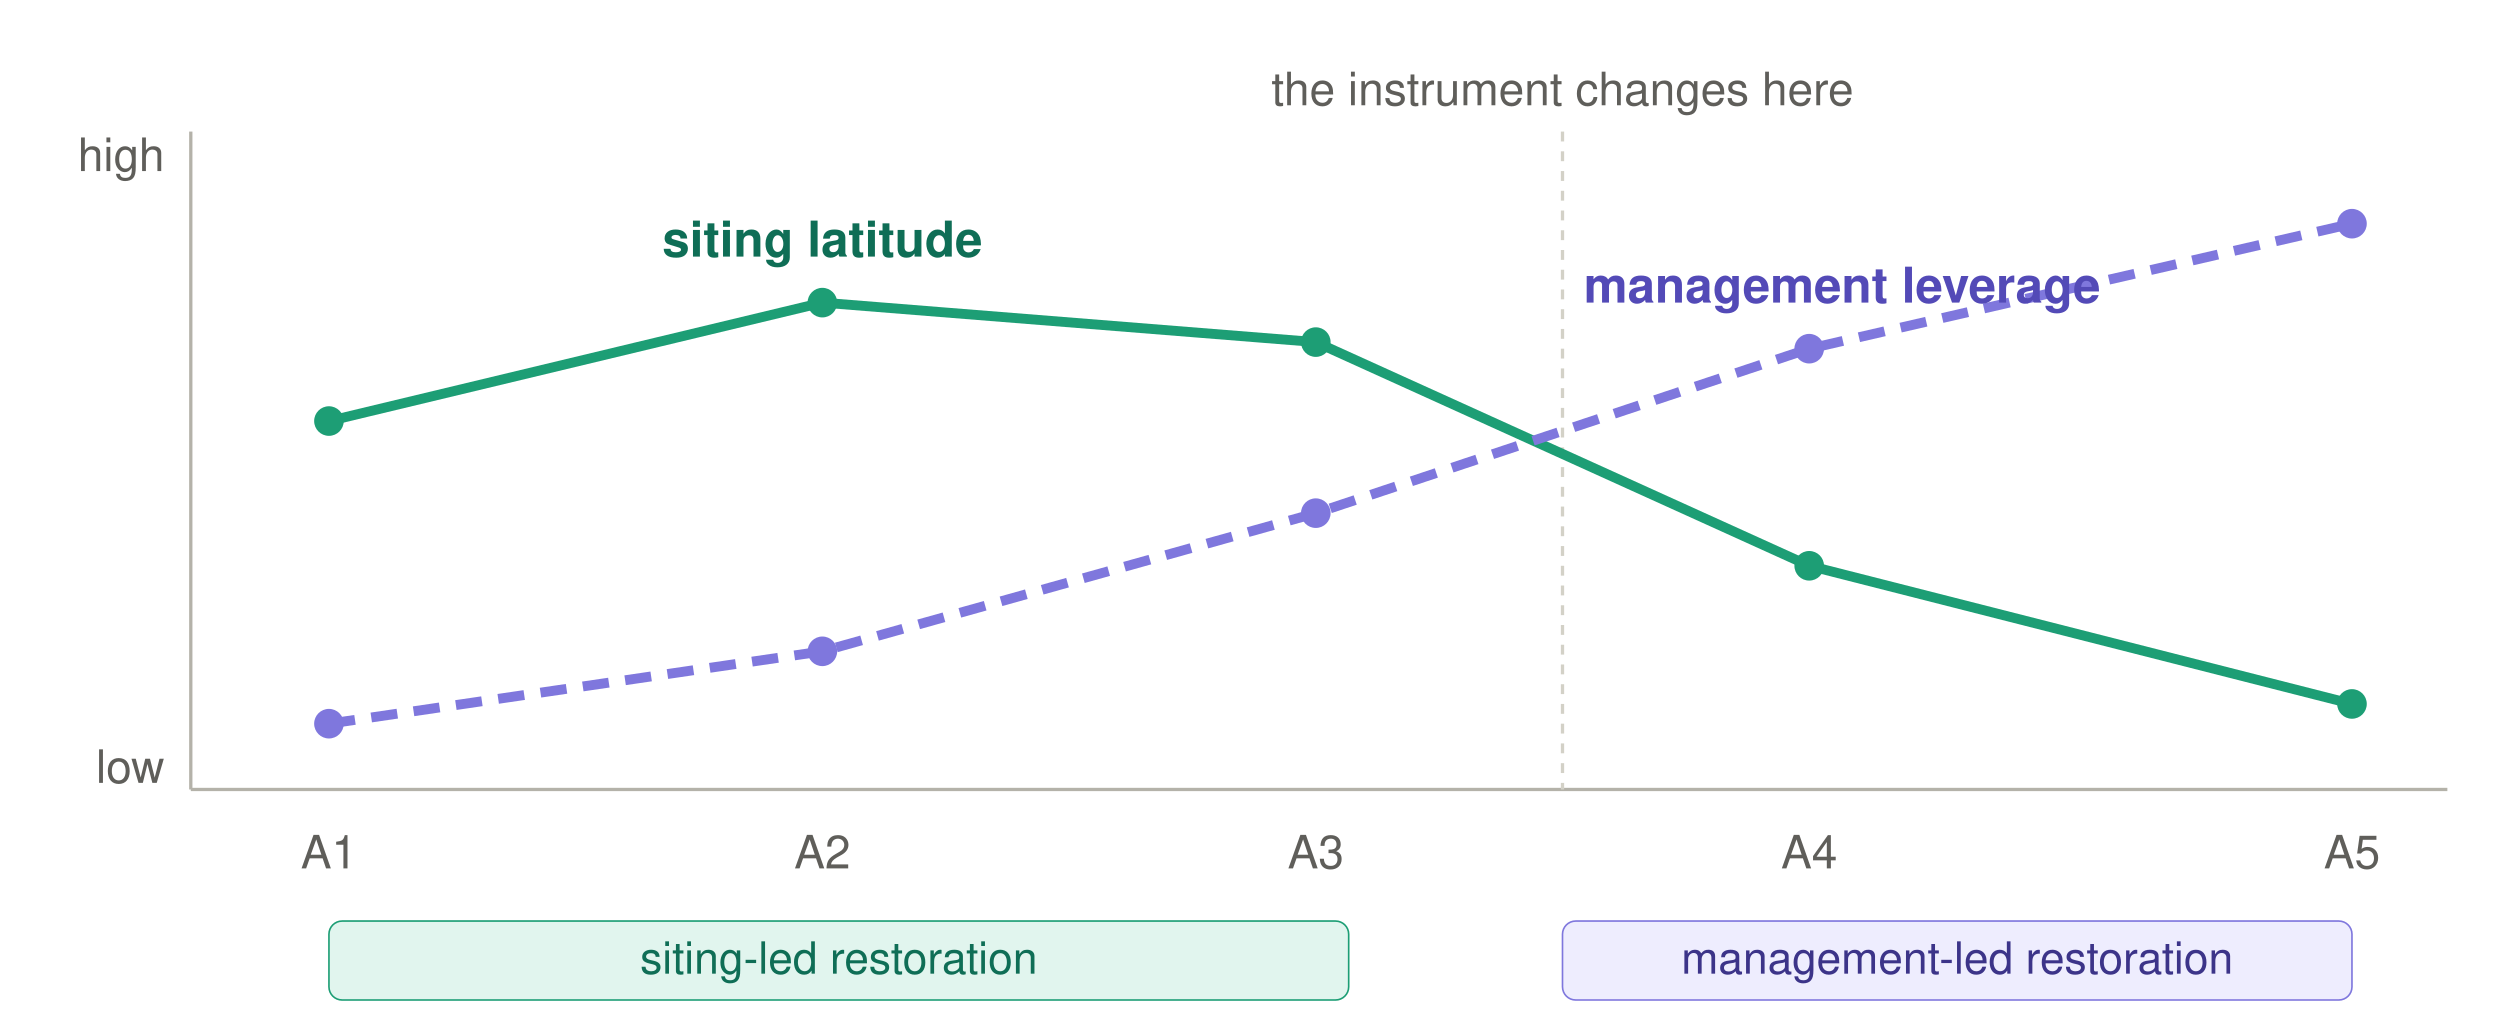
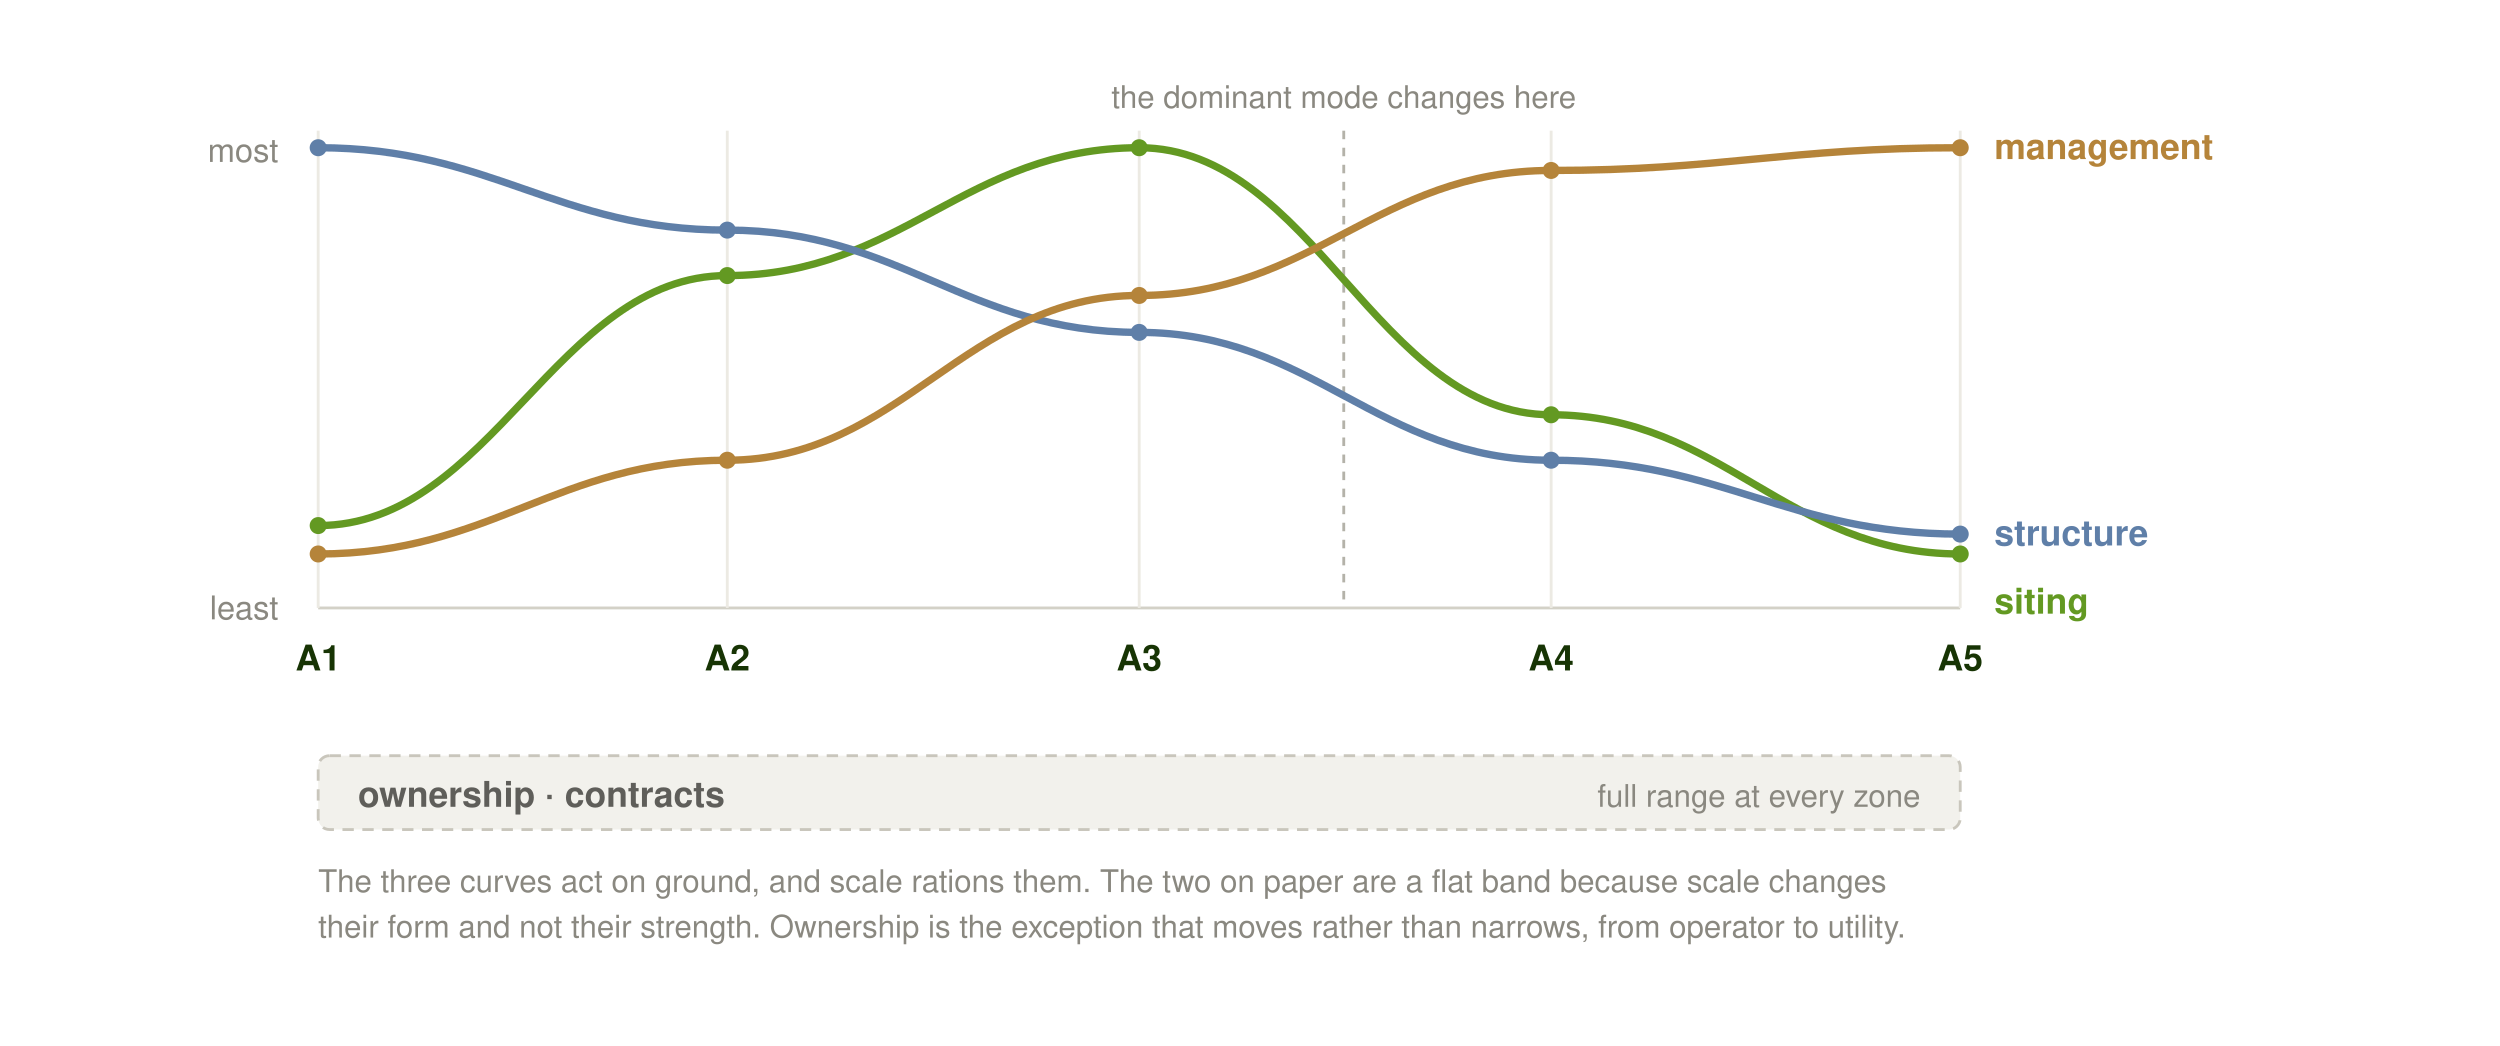
- <svg xmlns="http://www.w3.org/2000/svg" width="760" height="312" viewBox="0 0 760 312" role="img">
+ <svg xmlns="http://www.w3.org/2000/svg" width="880" height="368" viewBox="0 0 880 368" role="img">
  <style>
text{font-family:ui-sans-serif,system-ui,-apple-system,"Segoe UI",Helvetica,Arial,sans-serif}
- .ts{font-size:14px;fill:#5f5e5a}
- .rl{font-size:15px;font-weight:600}
- .lg{font-size:13.5px}
- .fn{font-size:13px;fill:#5f5e5a}
- .ax{stroke:#b4b2a9;stroke-width:1}
- .gl{stroke:#d3d1c7;stroke-width:1;stroke-dasharray:3 3}
+ .ax{font-size:11.5px;fill:#8a8880}
+ .zl{font-size:12.5px;font-weight:600;fill:#173404}
+ .cl{font-size:12.5px;font-weight:600}
+ .cs{font-size:11px;fill:#75736c}
+ .nt{font-size:11px;fill:#8a8880}
+ .pl{font-size:12.5px;font-weight:600;fill:#5f5e5a}
</style>
-   <line class="ax" x1="58" y1="40" x2="58" y2="240" />
-   <line class="ax" x1="58" y1="240" x2="744" y2="240" />
-   <text class="ts" x="50" y="52" text-anchor="end">high</text>
-   <text class="ts" x="50" y="238" text-anchor="end">low</text>
-   <line class="gl" x1="475" y1="40" x2="475" y2="240" />
-   <text class="ts" x="475" y="32" text-anchor="middle">the instrument changes here</text>
-   <path d="M100 128 L250 92 L400 104 L550 172 L715 214" fill="none" stroke="#1D9E75" stroke-width="3" />
-   <path d="M100 220 L250 198 L400 156 L550 106 L715 68" fill="none" stroke="#7F77DD" stroke-width="3" stroke-dasharray="8 5" />
-   <circle cx="100" cy="128" r="4.5" fill="#1D9E75" />
-   <circle cx="250" cy="92" r="4.5" fill="#1D9E75" />
-   <circle cx="400" cy="104" r="4.5" fill="#1D9E75" />
-   <circle cx="550" cy="172" r="4.5" fill="#1D9E75" />
-   <circle cx="715" cy="214" r="4.5" fill="#1D9E75" />
-   <circle cx="100" cy="220" r="4.5" fill="#7F77DD" />
-   <circle cx="250" cy="198" r="4.5" fill="#7F77DD" />
-   <circle cx="400" cy="156" r="4.5" fill="#7F77DD" />
-   <circle cx="550" cy="106" r="4.5" fill="#7F77DD" />
-   <circle cx="715" cy="68" r="4.5" fill="#7F77DD" />
-   <text class="rl" x="250" y="78" text-anchor="middle" fill="#0F6E56">siting latitude</text>
-   <text class="rl" x="560" y="92" text-anchor="middle" fill="#534AB7">management leverage</text>
-   <text class="ts" x="100" y="264" text-anchor="middle">A1</text>
-   <text class="ts" x="250" y="264" text-anchor="middle">A2</text>
-   <text class="ts" x="400" y="264" text-anchor="middle">A3</text>
-   <text class="ts" x="550" y="264" text-anchor="middle">A4</text>
-   <text class="ts" x="715" y="264" text-anchor="middle">A5</text>
-   <rect x="100" y="280" width="310" height="24" rx="4" fill="#E1F5EE" stroke="#1D9E75" stroke-width="0.5" />
-   <rect x="475" y="280" width="240" height="24" rx="4" fill="#EEEDFE" stroke="#7F77DD" stroke-width="0.5" />
-   <text class="lg" x="255" y="296" text-anchor="middle" fill="#0F6E56">siting-led restoration</text>
-   <text class="lg" x="595" y="296" text-anchor="middle" fill="#3C3489">management-led restoration</text>
+   <text class="ax" x="98" y="57" text-anchor="end">most</text>
+   <text class="ax" x="98" y="218" text-anchor="end">least</text>
+   <line x1="112" y1="214" x2="690" y2="214" stroke="#d3d1c7" stroke-width="1" />
+   <line x1="112" y1="46" x2="112" y2="214" stroke="#eceae3" stroke-width="1" />
+   <text class="zl" x="112" y="236" text-anchor="middle">A1</text>
+   <line x1="256" y1="46" x2="256" y2="214" stroke="#eceae3" stroke-width="1" />
+   <text class="zl" x="256" y="236" text-anchor="middle">A2</text>
+   <line x1="401" y1="46" x2="401" y2="214" stroke="#eceae3" stroke-width="1" />
+   <text class="zl" x="401" y="236" text-anchor="middle">A3</text>
+   <line x1="546" y1="46" x2="546" y2="214" stroke="#eceae3" stroke-width="1" />
+   <text class="zl" x="546" y="236" text-anchor="middle">A4</text>
+   <line x1="690" y1="46" x2="690" y2="214" stroke="#eceae3" stroke-width="1" />
+   <text class="zl" x="690" y="236" text-anchor="middle">A5</text>
+   <line x1="473" y1="46" x2="473" y2="214" stroke="#b4b2a9" stroke-width="1" stroke-dasharray="3 3" />
+   <text class="nt" x="473" y="38" text-anchor="middle">the dominant mode changes here</text>
+   <path d="M112,185 C173,185 196,97 256,97 C317,97 340,52 401,52 C462,52 485,146 546,146 C606,146 629,195 690,195" fill="none" stroke="#639922" stroke-width="2.6" stroke-linecap="round" />
+   <circle cx="112" cy="185" r="3" fill="#639922" />
+   <circle cx="256" cy="97" r="3" fill="#639922" />
+   <circle cx="401" cy="52" r="3" fill="#639922" />
+   <circle cx="546" cy="146" r="3" fill="#639922" />
+   <circle cx="690" cy="195" r="3" fill="#639922" />
+   <path d="M112,52 C173,52 196,81 256,81 C317,81 340,117 401,117 C462,117 485,162 546,162 C606,162 629,188 690,188" fill="none" stroke="#5f7fa8" stroke-width="2.6" stroke-linecap="round" />
+   <circle cx="112" cy="52" r="3" fill="#5f7fa8" />
+   <circle cx="256" cy="81" r="3" fill="#5f7fa8" />
+   <circle cx="401" cy="117" r="3" fill="#5f7fa8" />
+   <circle cx="546" cy="162" r="3" fill="#5f7fa8" />
+   <circle cx="690" cy="188" r="3" fill="#5f7fa8" />
+   <path d="M112,195 C173,195 196,162 256,162 C317,162 340,104 401,104 C462,104 485,60 546,60 C606,60 629,52 690,52" fill="none" stroke="#b5843a" stroke-width="2.6" stroke-linecap="round" />
+   <circle cx="112" cy="195" r="3" fill="#b5843a" />
+   <circle cx="256" cy="162" r="3" fill="#b5843a" />
+   <circle cx="401" cy="104" r="3" fill="#b5843a" />
+   <circle cx="546" cy="60" r="3" fill="#b5843a" />
+   <circle cx="690" cy="52" r="3" fill="#b5843a" />
+   <text class="cl" x="702" y="56" fill="#b5843a">management</text>
+   <text class="cl" x="702" y="192" fill="#5f7fa8">structure</text>
+   <text class="cl" x="702" y="216" fill="#639922">siting</text>
+   <rect x="112" y="266" width="578" height="26" rx="4" fill="#f2f1ec" stroke="#c9c6bc" stroke-width="1" stroke-dasharray="4 3" />
+   <text class="pl" x="126" y="284">ownership · contracts</text>
+   <text class="nt" x="676" y="284" text-anchor="end">full range at every zone</text>
+   <text class="nt" x="112" y="314">The three curves act on ground, and scale rations them. The two on paper are a flat band because scale changes</text>
+   <text class="nt" x="112" y="330">their form and not their strength. Ownership is the exception that moves rather than narrows, from operator to utility.</text>
</svg>
